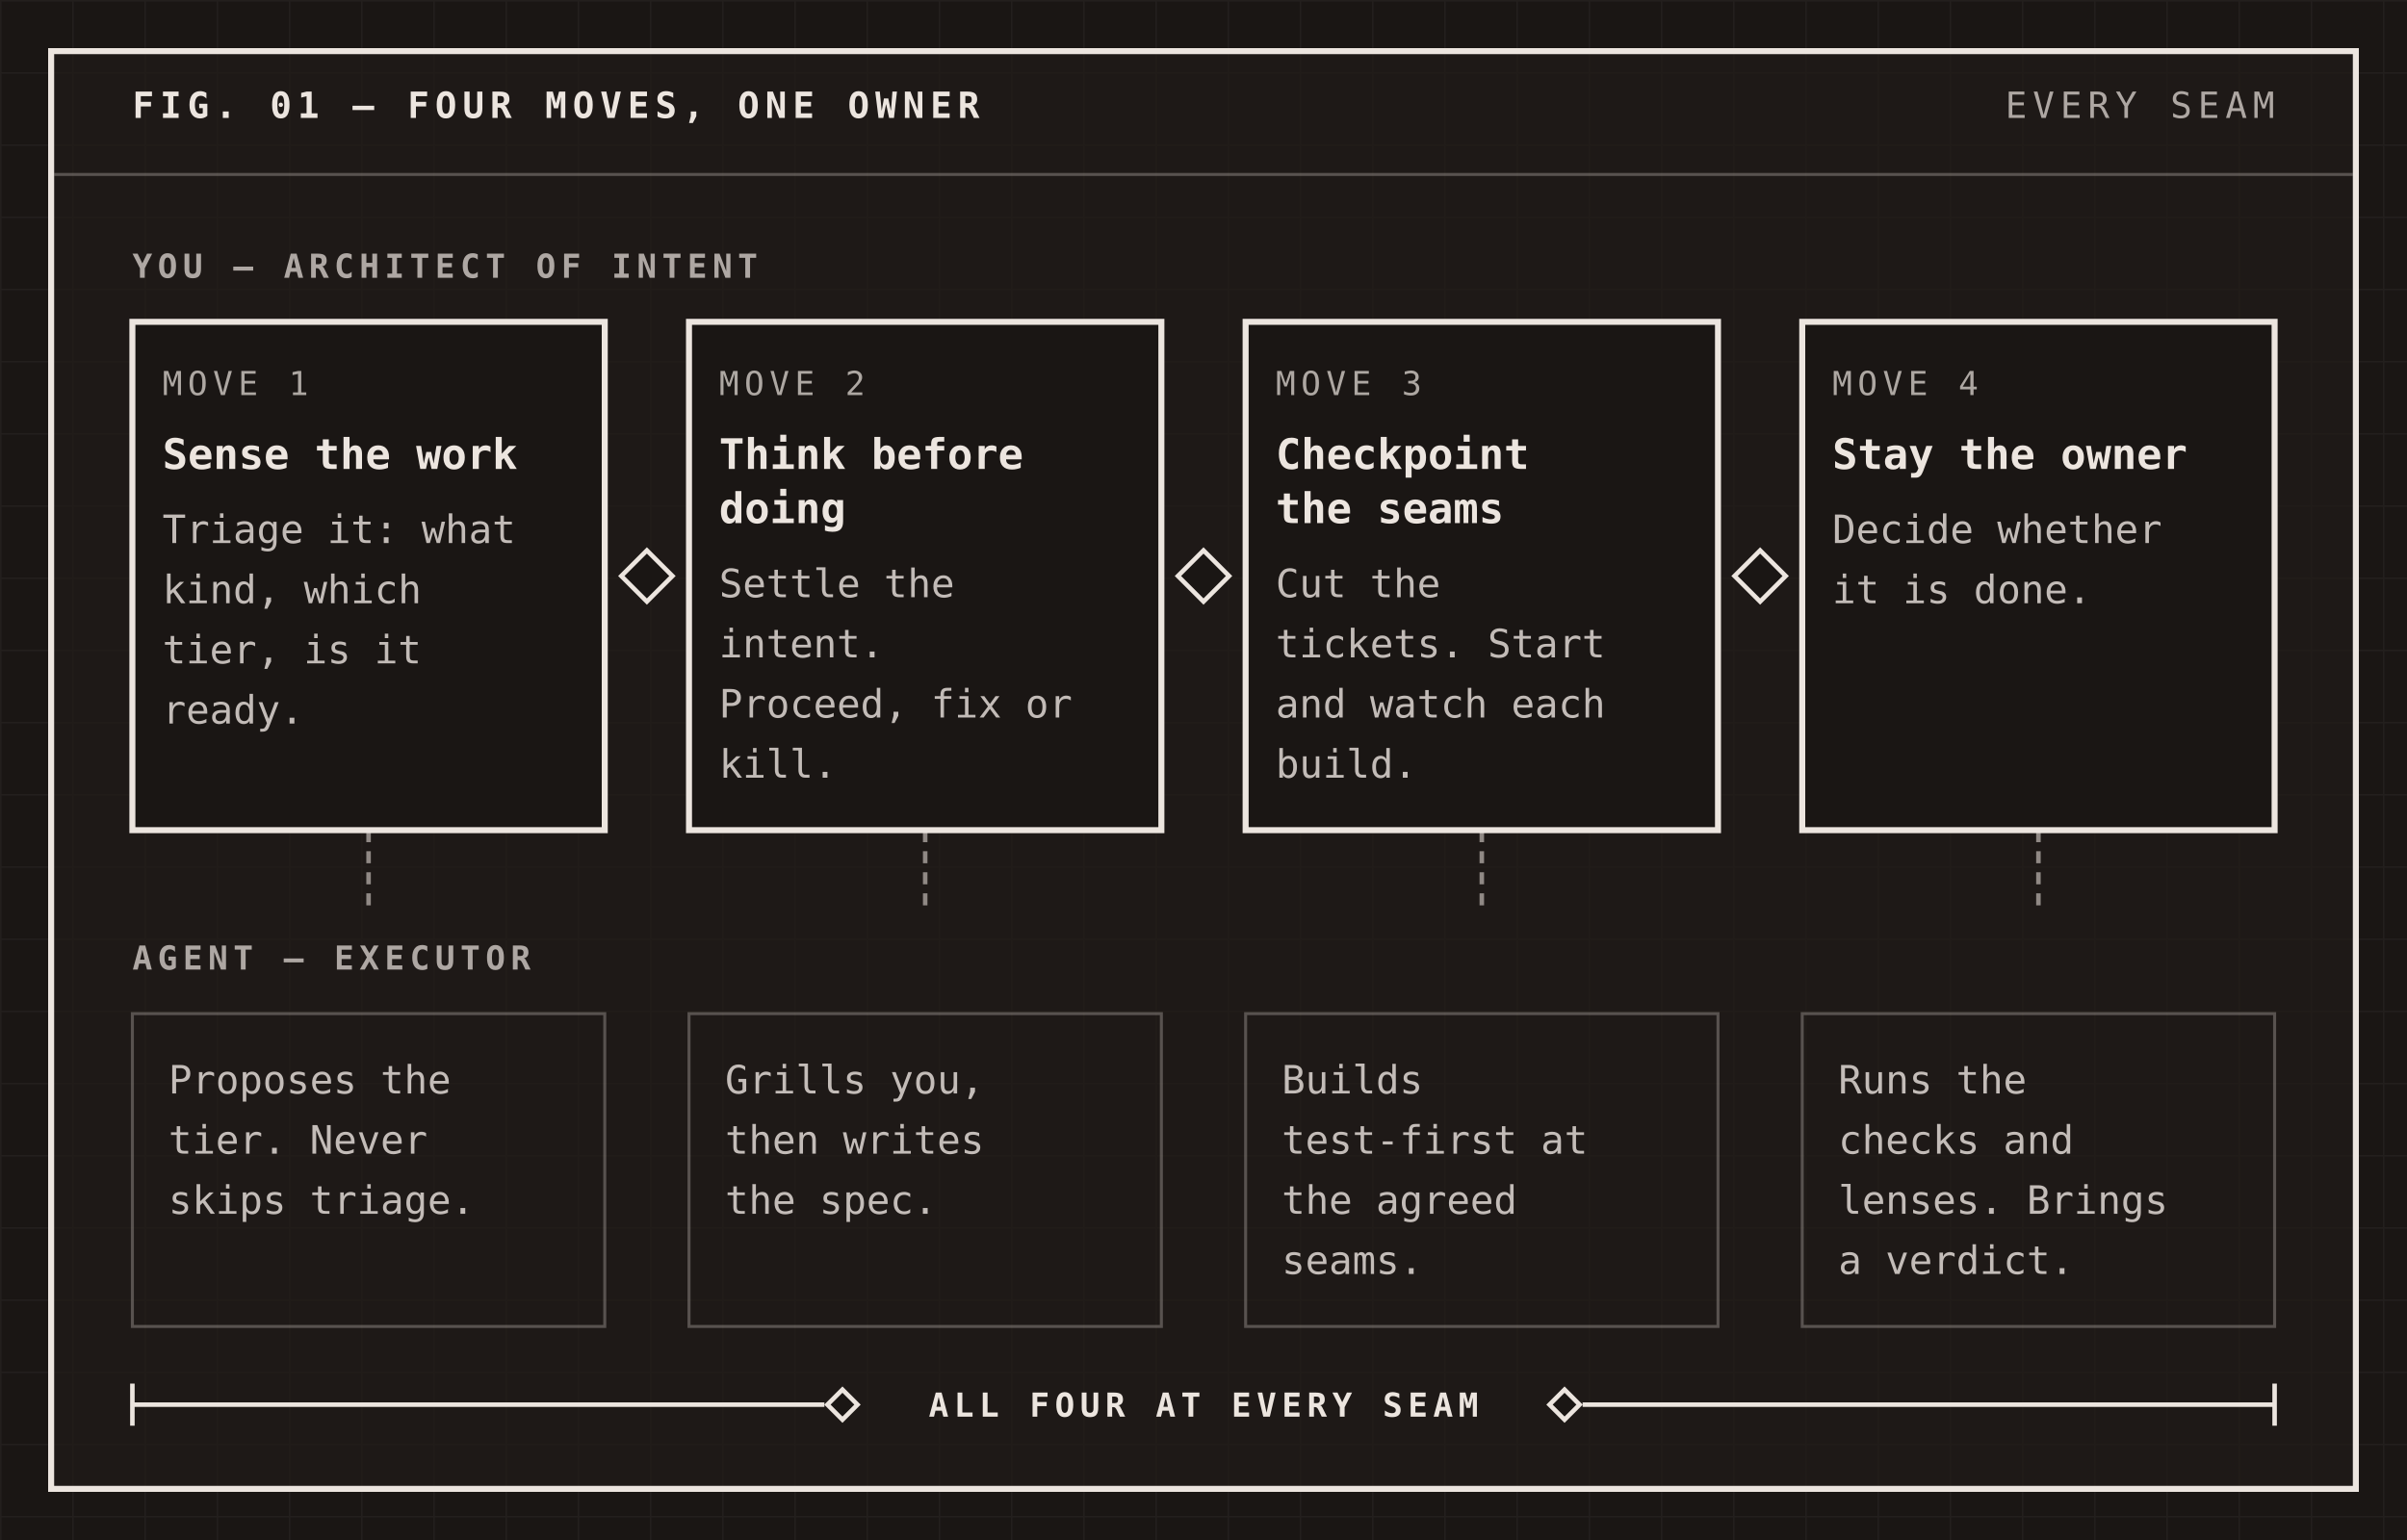
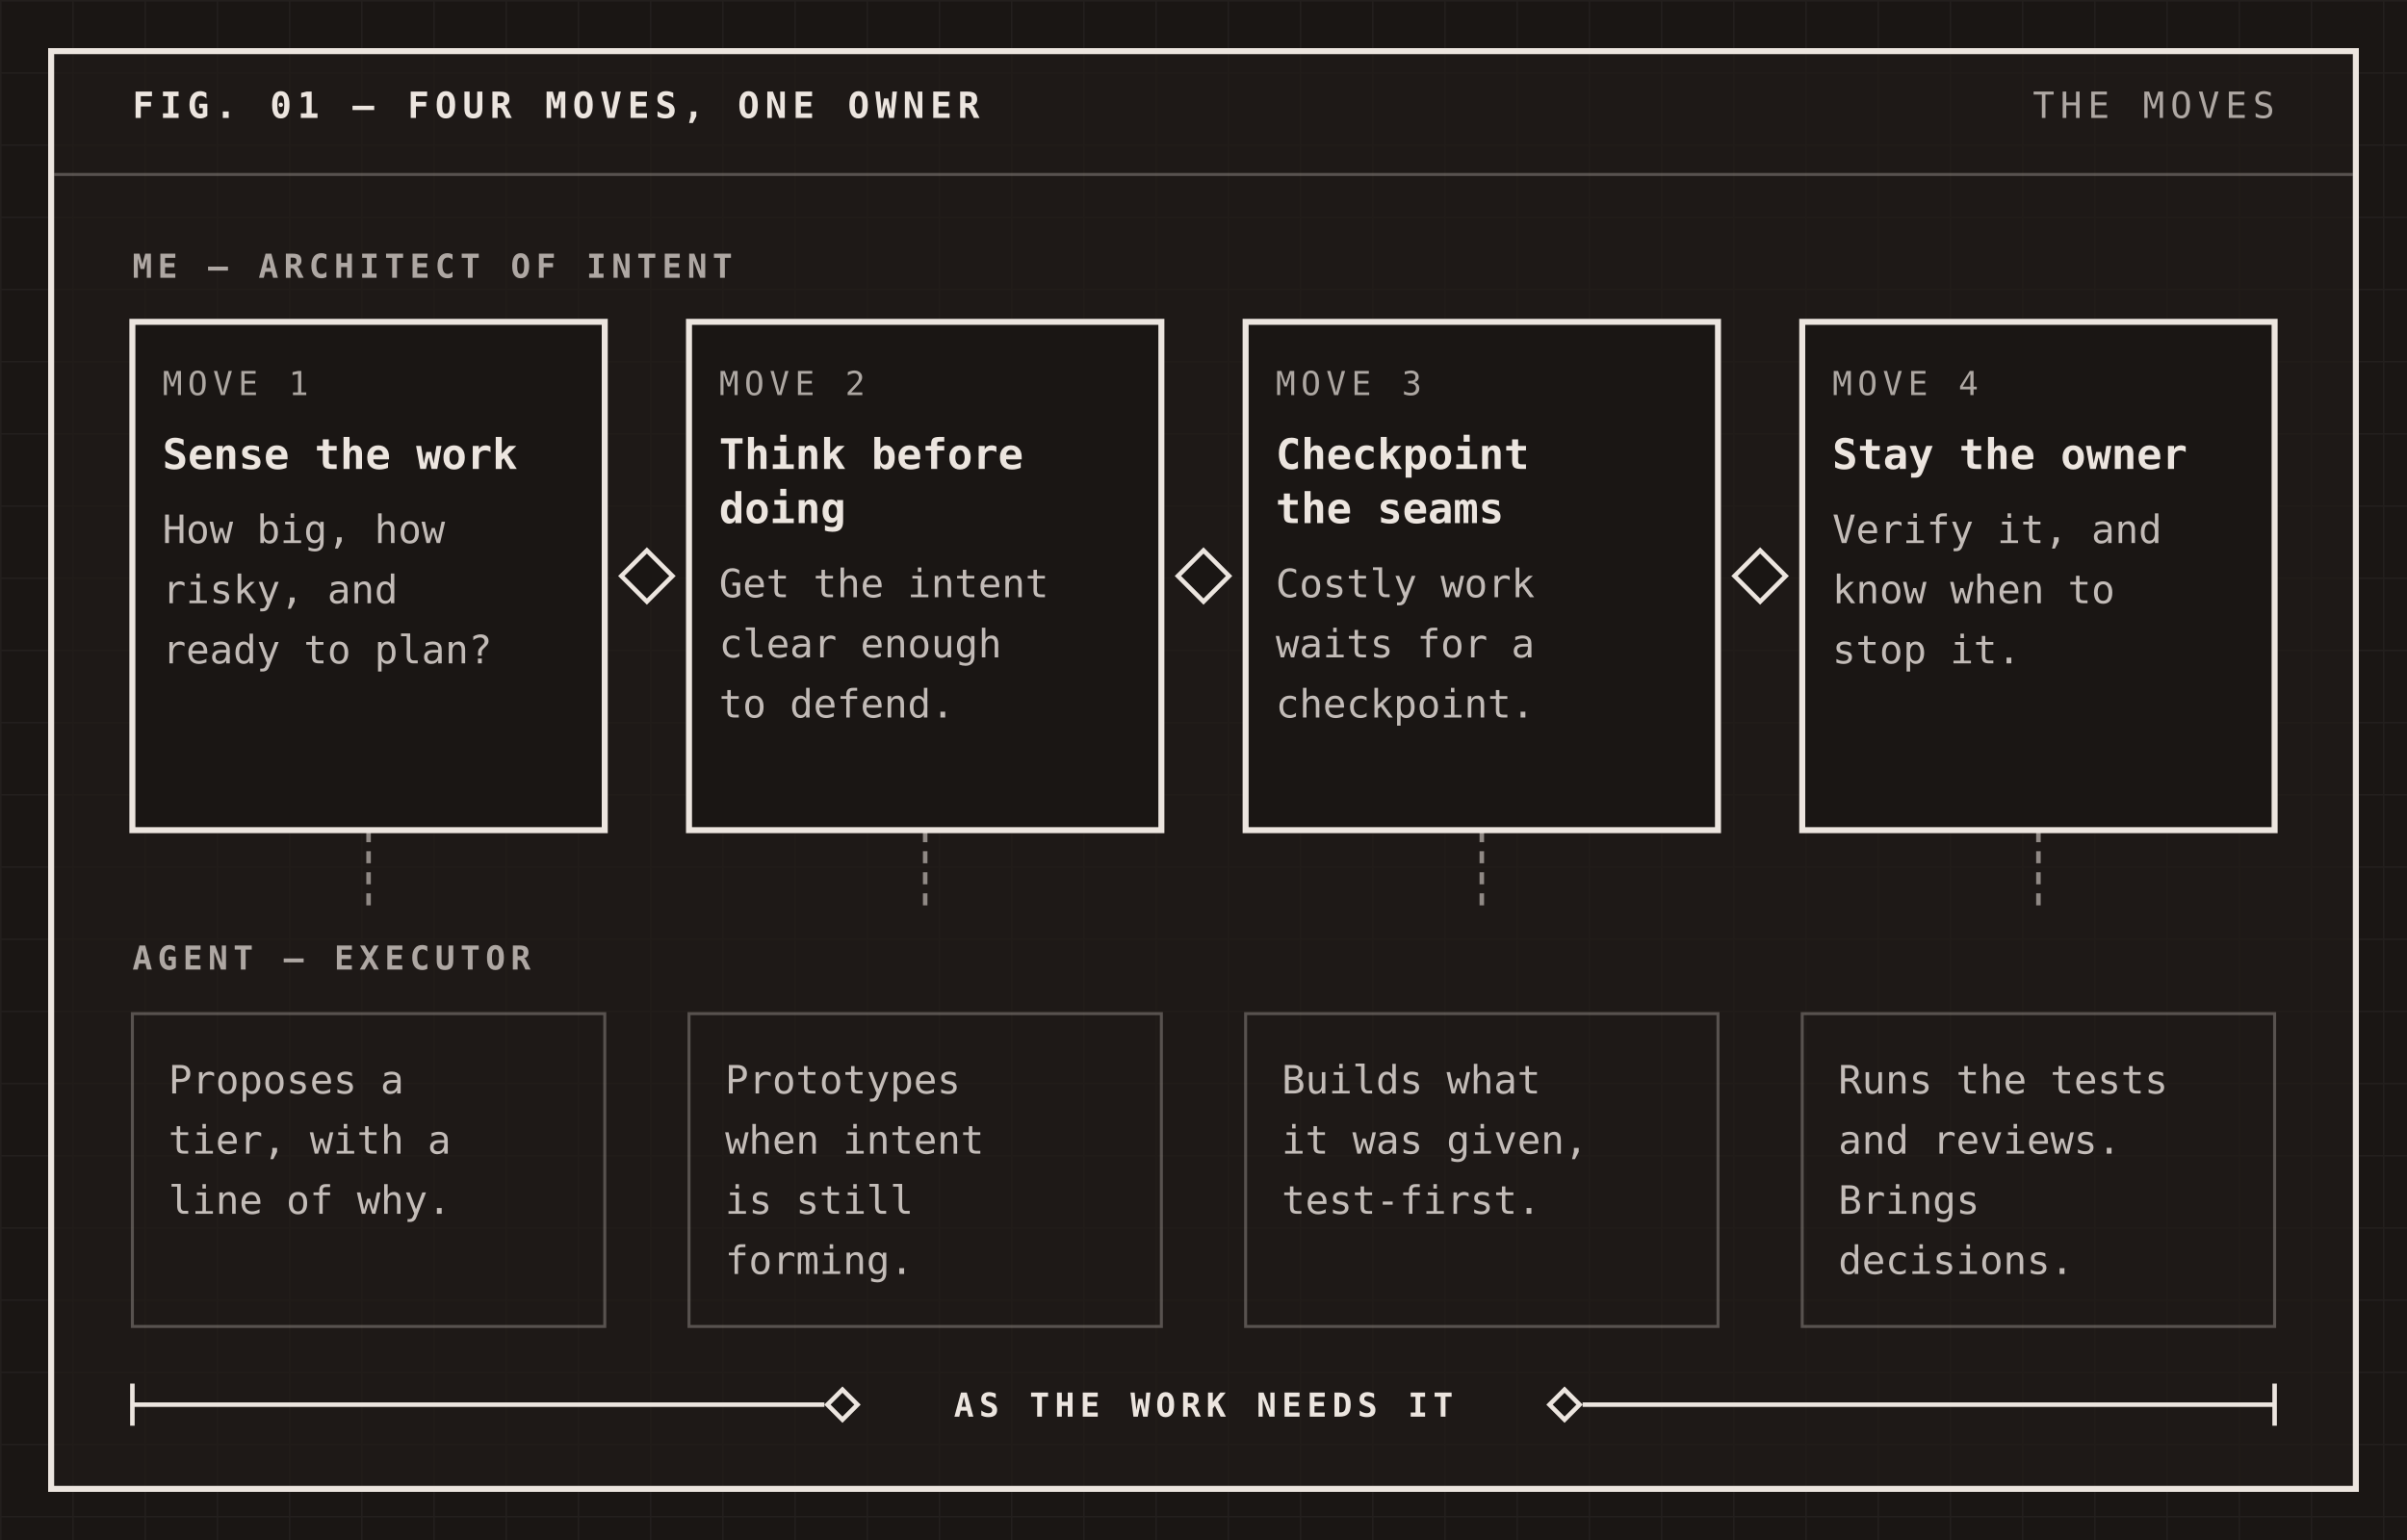
<svg xmlns="http://www.w3.org/2000/svg" width="800" height="512" viewBox="0 0 800 512" font-family="'IBM Plex Mono', ui-monospace, SFMono-Regular, Menlo, Consolas, monospace" role="img">
  <rect width="800" height="512" fill="#1a1614" />
  <defs>
    <pattern id="grid" width="24" height="24" patternUnits="userSpaceOnUse">
      <path d="M24 0H0V24" fill="none" stroke="#ece5df" stroke-opacity="0.045" stroke-width="1" />
    </pattern>
  </defs>
  <rect width="800" height="512" fill="url(#grid)" />
  <rect x="17" y="17" width="766" height="478" fill="#201b18" fill-opacity="0.72" stroke="#ece5df" stroke-width="2" />
  <text x="44" y="39.2" font-size="12" font-weight="600" letter-spacing="1.92" fill="#ece5df">FIG. 01 — FOUR MOVES, ONE OWNER</text>
-   <text x="756" y="39.2" font-size="12" letter-spacing="1.92" text-anchor="end" fill="#ece5df" fill-opacity="0.7">EVERY SEAM</text>
+   <text x="756" y="39.2" font-size="12" letter-spacing="1.92" text-anchor="end" fill="#ece5df" fill-opacity="0.7">THE MOVES</text>
  <line x1="18" y1="58" x2="782" y2="58" stroke="#ece5df" stroke-opacity="0.28" stroke-width="1" />
-   <text x="44" y="92.35" font-size="11" font-weight="600" letter-spacing="1.76" fill="#ece5df" fill-opacity="0.7">YOU — ARCHITECT OF INTENT</text>
+   <text x="44" y="92.35" font-size="11" font-weight="600" letter-spacing="1.76" fill="#ece5df" fill-opacity="0.7">ME — ARCHITECT OF INTENT</text>
  <rect x="44" y="107" width="157" height="169" fill="#1a1614" stroke="#ece5df" stroke-width="2" />
  <text x="54" y="131.35" font-size="11" letter-spacing="1.76" fill="#ece5df" fill-opacity="0.7">MOVE 1</text>
  <text x="54" y="155.9" font-size="14" font-weight="600" fill="#ece5df">Sense the work</text>
-   <text x="54" y="180.55" font-size="13" fill="#ece5df" fill-opacity="0.8">Triage it: what</text>
-   <text x="54" y="200.55" font-size="13" fill="#ece5df" fill-opacity="0.8">kind, which</text>
-   <text x="54" y="220.55" font-size="13" fill="#ece5df" fill-opacity="0.8">tier, is it</text>
-   <text x="54" y="240.55" font-size="13" fill="#ece5df" fill-opacity="0.8">ready.</text>
+   <text x="54" y="180.55" font-size="13" fill="#ece5df" fill-opacity="0.8">How big, how</text>
+   <text x="54" y="200.55" font-size="13" fill="#ece5df" fill-opacity="0.8">risky, and</text>
+   <text x="54" y="220.55" font-size="13" fill="#ece5df" fill-opacity="0.8">ready to plan?</text>
  <path d="M215 183L223.5 191.5L215 200L206.5 191.5Z" fill="#1a1614" stroke="#ece5df" stroke-width="1.5" />
  <rect x="229" y="107" width="157" height="169" fill="#1a1614" stroke="#ece5df" stroke-width="2" />
  <text x="239" y="131.35" font-size="11" letter-spacing="1.76" fill="#ece5df" fill-opacity="0.7">MOVE 2</text>
  <text x="239" y="155.9" font-size="14" font-weight="600" fill="#ece5df">Think before</text>
  <text x="239" y="173.9" font-size="14" font-weight="600" fill="#ece5df">doing</text>
-   <text x="239" y="198.55" font-size="13" fill="#ece5df" fill-opacity="0.8">Settle the</text>
-   <text x="239" y="218.55" font-size="13" fill="#ece5df" fill-opacity="0.8">intent.</text>
-   <text x="239" y="238.55" font-size="13" fill="#ece5df" fill-opacity="0.8">Proceed, fix or</text>
-   <text x="239" y="258.55" font-size="13" fill="#ece5df" fill-opacity="0.8">kill.</text>
+   <text x="239" y="198.55" font-size="13" fill="#ece5df" fill-opacity="0.8">Get the intent</text>
+   <text x="239" y="218.55" font-size="13" fill="#ece5df" fill-opacity="0.8">clear enough</text>
+   <text x="239" y="238.55" font-size="13" fill="#ece5df" fill-opacity="0.8">to defend.</text>
  <path d="M400 183L408.5 191.5L400 200L391.5 191.5Z" fill="#1a1614" stroke="#ece5df" stroke-width="1.5" />
  <rect x="414" y="107" width="157" height="169" fill="#1a1614" stroke="#ece5df" stroke-width="2" />
  <text x="424" y="131.35" font-size="11" letter-spacing="1.76" fill="#ece5df" fill-opacity="0.7">MOVE 3</text>
  <text x="424" y="155.9" font-size="14" font-weight="600" fill="#ece5df">Checkpoint</text>
  <text x="424" y="173.9" font-size="14" font-weight="600" fill="#ece5df">the seams</text>
-   <text x="424" y="198.55" font-size="13" fill="#ece5df" fill-opacity="0.8">Cut the</text>
-   <text x="424" y="218.55" font-size="13" fill="#ece5df" fill-opacity="0.8">tickets. Start</text>
-   <text x="424" y="238.55" font-size="13" fill="#ece5df" fill-opacity="0.8">and watch each</text>
-   <text x="424" y="258.55" font-size="13" fill="#ece5df" fill-opacity="0.8">build.</text>
+   <text x="424" y="198.55" font-size="13" fill="#ece5df" fill-opacity="0.8">Costly work</text>
+   <text x="424" y="218.55" font-size="13" fill="#ece5df" fill-opacity="0.8">waits for a</text>
+   <text x="424" y="238.55" font-size="13" fill="#ece5df" fill-opacity="0.8">checkpoint.</text>
  <path d="M585 183L593.5 191.5L585 200L576.5 191.5Z" fill="#1a1614" stroke="#ece5df" stroke-width="1.5" />
  <rect x="599" y="107" width="157" height="169" fill="#1a1614" stroke="#ece5df" stroke-width="2" />
  <text x="609" y="131.35" font-size="11" letter-spacing="1.76" fill="#ece5df" fill-opacity="0.7">MOVE 4</text>
  <text x="609" y="155.9" font-size="14" font-weight="600" fill="#ece5df">Stay the owner</text>
-   <text x="609" y="180.55" font-size="13" fill="#ece5df" fill-opacity="0.8">Decide whether</text>
-   <text x="609" y="200.55" font-size="13" fill="#ece5df" fill-opacity="0.8">it is done.</text>
+   <text x="609" y="180.55" font-size="13" fill="#ece5df" fill-opacity="0.8">Verify it, and</text>
+   <text x="609" y="200.55" font-size="13" fill="#ece5df" fill-opacity="0.8">know when to</text>
+   <text x="609" y="220.55" font-size="13" fill="#ece5df" fill-opacity="0.8">stop it.</text>
  <line x1="122.5" y1="276" x2="122.5" y2="304" stroke="#ece5df" stroke-opacity="0.55" stroke-width="1.5" stroke-dasharray="4 3" />
  <line x1="307.5" y1="276" x2="307.5" y2="304" stroke="#ece5df" stroke-opacity="0.55" stroke-width="1.5" stroke-dasharray="4 3" />
  <line x1="492.5" y1="276" x2="492.5" y2="304" stroke="#ece5df" stroke-opacity="0.55" stroke-width="1.5" stroke-dasharray="4 3" />
  <line x1="677.5" y1="276" x2="677.5" y2="304" stroke="#ece5df" stroke-opacity="0.55" stroke-width="1.5" stroke-dasharray="4 3" />
  <text x="44" y="322.35" font-size="11" font-weight="600" letter-spacing="1.76" fill="#ece5df" fill-opacity="0.7">AGENT — EXECUTOR</text>
  <rect x="44" y="337" width="157" height="104" fill="none" stroke="#ece5df" stroke-opacity="0.28" stroke-width="1" />
-   <text x="56" y="363.55" font-size="13" fill="#ece5df" fill-opacity="0.8">Proposes the</text>
-   <text x="56" y="383.55" font-size="13" fill="#ece5df" fill-opacity="0.8">tier. Never</text>
-   <text x="56" y="403.55" font-size="13" fill="#ece5df" fill-opacity="0.8">skips triage.</text>
+   <text x="56" y="363.55" font-size="13" fill="#ece5df" fill-opacity="0.8">Proposes a</text>
+   <text x="56" y="383.55" font-size="13" fill="#ece5df" fill-opacity="0.8">tier, with a</text>
+   <text x="56" y="403.55" font-size="13" fill="#ece5df" fill-opacity="0.8">line of why.</text>
  <rect x="229" y="337" width="157" height="104" fill="none" stroke="#ece5df" stroke-opacity="0.28" stroke-width="1" />
-   <text x="241" y="363.55" font-size="13" fill="#ece5df" fill-opacity="0.8">Grills you,</text>
-   <text x="241" y="383.55" font-size="13" fill="#ece5df" fill-opacity="0.8">then writes</text>
-   <text x="241" y="403.55" font-size="13" fill="#ece5df" fill-opacity="0.8">the spec.</text>
+   <text x="241" y="363.55" font-size="13" fill="#ece5df" fill-opacity="0.8">Prototypes</text>
+   <text x="241" y="383.55" font-size="13" fill="#ece5df" fill-opacity="0.8">when intent</text>
+   <text x="241" y="403.55" font-size="13" fill="#ece5df" fill-opacity="0.8">is still</text>
+   <text x="241" y="423.55" font-size="13" fill="#ece5df" fill-opacity="0.8">forming.</text>
  <rect x="414" y="337" width="157" height="104" fill="none" stroke="#ece5df" stroke-opacity="0.28" stroke-width="1" />
-   <text x="426" y="363.55" font-size="13" fill="#ece5df" fill-opacity="0.8">Builds</text>
-   <text x="426" y="383.55" font-size="13" fill="#ece5df" fill-opacity="0.8">test-first at</text>
-   <text x="426" y="403.55" font-size="13" fill="#ece5df" fill-opacity="0.8">the agreed</text>
-   <text x="426" y="423.55" font-size="13" fill="#ece5df" fill-opacity="0.8">seams.</text>
+   <text x="426" y="363.55" font-size="13" fill="#ece5df" fill-opacity="0.8">Builds what</text>
+   <text x="426" y="383.55" font-size="13" fill="#ece5df" fill-opacity="0.8">it was given,</text>
+   <text x="426" y="403.55" font-size="13" fill="#ece5df" fill-opacity="0.8">test-first.</text>
  <rect x="599" y="337" width="157" height="104" fill="none" stroke="#ece5df" stroke-opacity="0.28" stroke-width="1" />
-   <text x="611" y="363.55" font-size="13" fill="#ece5df" fill-opacity="0.8">Runs the</text>
-   <text x="611" y="383.55" font-size="13" fill="#ece5df" fill-opacity="0.8">checks and</text>
-   <text x="611" y="403.55" font-size="13" fill="#ece5df" fill-opacity="0.8">lenses. Brings</text>
-   <text x="611" y="423.55" font-size="13" fill="#ece5df" fill-opacity="0.8">a verdict.</text>
+   <text x="611" y="363.55" font-size="13" fill="#ece5df" fill-opacity="0.8">Runs the tests</text>
+   <text x="611" y="383.55" font-size="13" fill="#ece5df" fill-opacity="0.8">and reviews.</text>
+   <text x="611" y="403.55" font-size="13" fill="#ece5df" fill-opacity="0.8">Brings</text>
+   <text x="611" y="423.55" font-size="13" fill="#ece5df" fill-opacity="0.8">decisions.</text>
  <line x1="44" y1="460" x2="44" y2="474" stroke="#ece5df" stroke-width="1.5" />
  <line x1="44" y1="467" x2="274" y2="467" stroke="#ece5df" stroke-width="1.5" />
  <path d="M280 462L285 467L280 472L275 467Z" fill="#1a1614" stroke="#ece5df" stroke-width="1.5" />
-   <text x="400" y="471" font-size="11" font-weight="600" letter-spacing="1.76" text-anchor="middle" fill="#ece5df">ALL FOUR AT EVERY SEAM</text>
+   <text x="400" y="471" font-size="11" font-weight="600" letter-spacing="1.76" text-anchor="middle" fill="#ece5df">AS THE WORK NEEDS IT</text>
  <path d="M520 462L525 467L520 472L515 467Z" fill="#1a1614" stroke="#ece5df" stroke-width="1.5" />
  <line x1="526" y1="467" x2="756" y2="467" stroke="#ece5df" stroke-width="1.5" />
  <line x1="756" y1="460" x2="756" y2="474" stroke="#ece5df" stroke-width="1.5" />
</svg>
